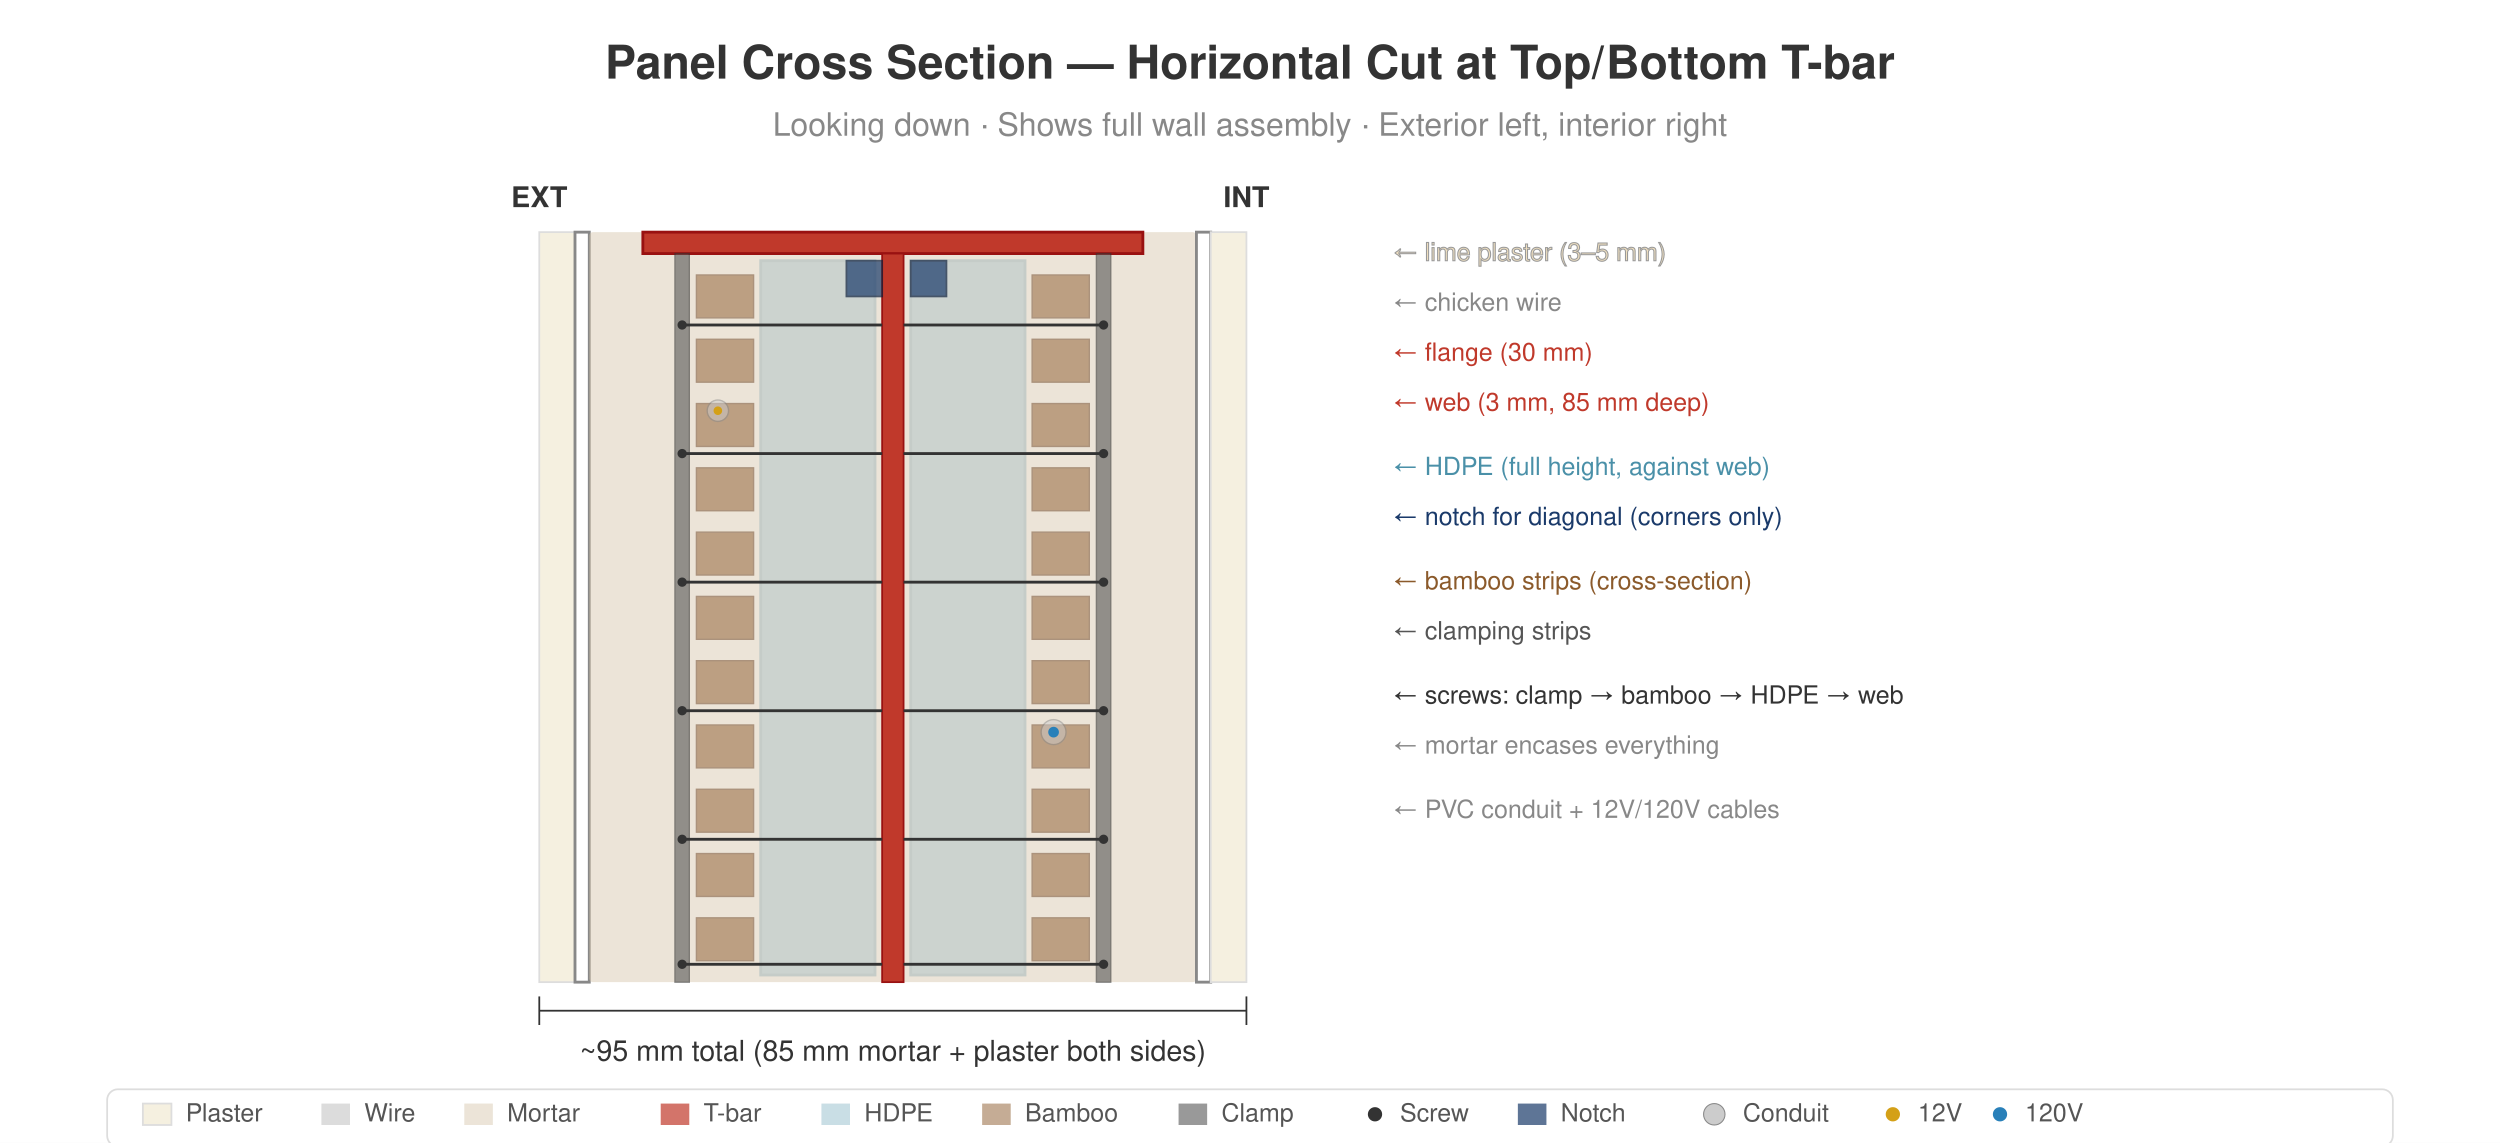
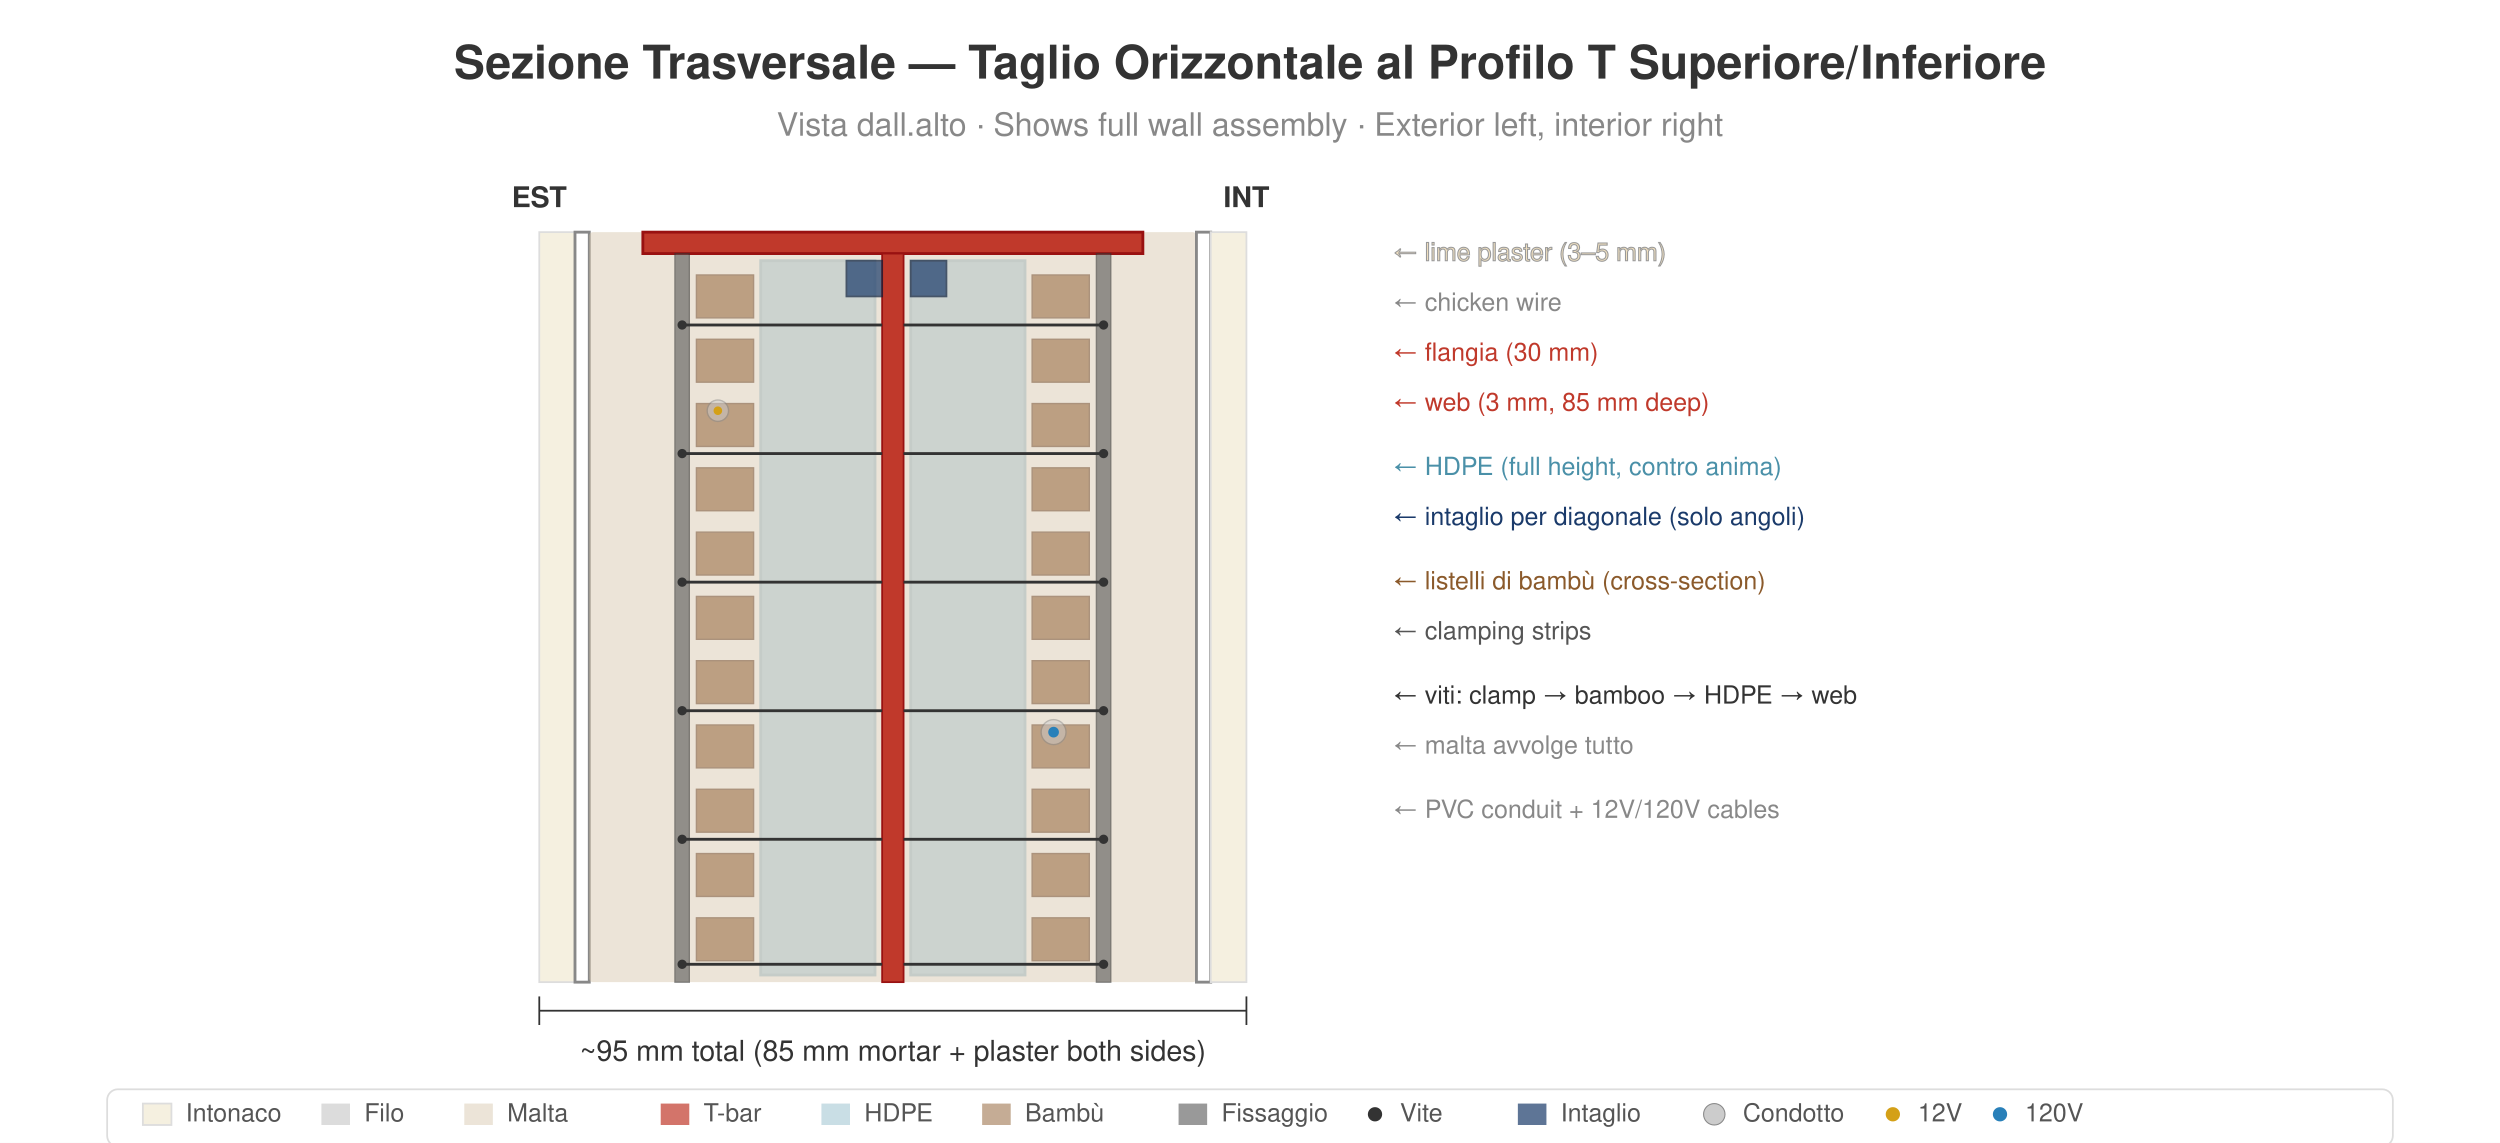
<svg xmlns="http://www.w3.org/2000/svg" viewBox="0 0 700 320" style="background:#ffffff">
  <rect width="100%" height="100%" fill="white" />
-   <text x="350" y="22" text-anchor="middle" font-size="13" fill="#333" font-weight="bold" font-family="Helvetica,Arial,sans-serif">Panel Cross Section — Horizontal Cut at Top/Bottom T-bar</text>
-   <text x="350" y="38" text-anchor="middle" font-size="9" fill="#888" font-family="Helvetica,Arial,sans-serif">Looking down · Shows full wall assembly · Exterior left, interior right</text>
-   <text x="151" y="58" text-anchor="middle" font-size="8" fill="#333" font-weight="bold" font-family="Helvetica,Arial,sans-serif">EXT</text>
+   <text x="350" y="22" text-anchor="middle" font-size="13" fill="#333" font-weight="bold" font-family="Helvetica,Arial,sans-serif">Sezione Trasversale — Taglio Orizzontale al Profilo T Superiore/Inferiore</text>
+   <text x="350" y="38" text-anchor="middle" font-size="9" fill="#888" font-family="Helvetica,Arial,sans-serif">Vista dall.alto · Shows full wall assembly · Exterior left, interior right</text>
+   <text x="151" y="58" text-anchor="middle" font-size="8" fill="#333" font-weight="bold" font-family="Helvetica,Arial,sans-serif">EST</text>
  <text x="349" y="58" text-anchor="middle" font-size="8" fill="#333" font-weight="bold" font-family="Helvetica,Arial,sans-serif">INT</text>
  <g transform="translate(0, 65)">
    <rect x="151" y="0" width="10" height="210" fill="#f5f0e0" stroke="#ddd" stroke-width="0.5" />
    <rect x="161" y="0" width="4" height="210" fill="none" stroke="#888" stroke-width="0.8" />
    <rect x="165" y="0" width="170" height="210" fill="#d4c4a8" opacity="0.45" rx="1" />
    <rect x="180" y="0" width="140" height="6" fill="#c0392b" stroke="#911" stroke-width="0.8" />
    <rect x="247" y="6" width="6" height="204" fill="#c0392b" stroke="#911" stroke-width="0.5" />
    <rect x="213" y="8" width="32" height="200" fill="#4a90a8" opacity="0.2" stroke="#2a7088" stroke-width="0.8" />
    <rect x="255" y="8" width="32" height="200" fill="#4a90a8" opacity="0.2" stroke="#2a7088" stroke-width="0.8" />
    <rect x="237" y="8" width="10" height="10" fill="#1a3a6a" opacity="0.7" stroke="#0d1f3c" stroke-width="0.5" />
    <rect x="255" y="8" width="10" height="10" fill="#1a3a6a" opacity="0.7" stroke="#0d1f3c" stroke-width="0.5" />
    <g fill="#8B5A2B" opacity="0.5" stroke="#6a4020" stroke-width="0.4">
      <rect x="195" y="12" width="16" height="12" />
      <rect x="195" y="30" width="16" height="12" />
      <rect x="195" y="48" width="16" height="12" />
      <rect x="195" y="66" width="16" height="12" />
      <rect x="195" y="84" width="16" height="12" />
      <rect x="195" y="102" width="16" height="12" />
      <rect x="195" y="120" width="16" height="12" />
      <rect x="195" y="138" width="16" height="12" />
      <rect x="195" y="156" width="16" height="12" />
      <rect x="195" y="174" width="16" height="12" />
      <rect x="195" y="192" width="16" height="12" />
      <rect x="289" y="12" width="16" height="12" />
      <rect x="289" y="30" width="16" height="12" />
      <rect x="289" y="48" width="16" height="12" />
      <rect x="289" y="66" width="16" height="12" />
      <rect x="289" y="84" width="16" height="12" />
      <rect x="289" y="102" width="16" height="12" />
      <rect x="289" y="120" width="16" height="12" />
      <rect x="289" y="138" width="16" height="12" />
      <rect x="289" y="156" width="16" height="12" />
      <rect x="289" y="174" width="16" height="12" />
      <rect x="289" y="192" width="16" height="12" />
    </g>
    <rect x="189" y="6" width="4" height="204" fill="#555" opacity="0.6" stroke="#333" stroke-width="0.4" />
    <rect x="307" y="6" width="4" height="204" fill="#555" opacity="0.6" stroke="#333" stroke-width="0.4" />
    <g stroke="#333" stroke-width="0.8">
      <line x1="191" y1="26" x2="247" y2="26" />
      <line x1="191" y1="62" x2="247" y2="62" />
      <line x1="191" y1="98" x2="247" y2="98" />
      <line x1="191" y1="134" x2="247" y2="134" />
      <line x1="191" y1="170" x2="247" y2="170" />
      <line x1="191" y1="205" x2="247" y2="205" />
    </g>
    <g fill="#333">
      <circle cx="191" cy="26" r="1.3" />
      <circle cx="191" cy="62" r="1.3" />
      <circle cx="191" cy="98" r="1.3" />
      <circle cx="191" cy="134" r="1.3" />
      <circle cx="191" cy="170" r="1.3" />
      <circle cx="191" cy="205" r="1.3" />
    </g>
    <g stroke="#333" stroke-width="0.8">
      <line x1="309" y1="26" x2="253" y2="26" />
      <line x1="309" y1="62" x2="253" y2="62" />
      <line x1="309" y1="98" x2="253" y2="98" />
      <line x1="309" y1="134" x2="253" y2="134" />
      <line x1="309" y1="170" x2="253" y2="170" />
      <line x1="309" y1="205" x2="253" y2="205" />
    </g>
    <g fill="#333">
      <circle cx="309" cy="26" r="1.3" />
      <circle cx="309" cy="62" r="1.3" />
      <circle cx="309" cy="98" r="1.3" />
      <circle cx="309" cy="134" r="1.3" />
      <circle cx="309" cy="170" r="1.3" />
      <circle cx="309" cy="205" r="1.3" />
    </g>
    <rect x="335" y="0" width="4" height="210" fill="none" stroke="#888" stroke-width="0.8" />
    <rect x="339" y="0" width="10" height="210" fill="#f5f0e0" stroke="#ddd" stroke-width="0.5" />
    <circle cx="201" cy="50" r="3" fill="#ccc" opacity="0.5" stroke="#888" stroke-width="0.4" />
    <circle cx="201" cy="50" r="1.2" fill="#d4a017" />
    <circle cx="295" cy="140" r="3.5" fill="#ccc" opacity="0.5" stroke="#888" stroke-width="0.4" />
    <circle cx="295" cy="140" r="1.5" fill="#2980b9" />
  </g>
  <g font-family="Helvetica,Arial,sans-serif">
    <text x="390" y="73" font-size="7" fill="#f0e0c0" stroke="#999" stroke-width="0.3">← lime plaster (3–5 mm)</text>
    <text x="390" y="87" font-size="7" fill="#888">← chicken wire</text>
-     <text x="390" y="101" font-size="7" fill="#c0392b">← flange (30 mm)</text>
+     <text x="390" y="101" font-size="7" fill="#c0392b">← flangia (30 mm)</text>
    <text x="390" y="115" font-size="7" fill="#c0392b">← web (3 mm, 85 mm deep)</text>
-     <text x="390" y="133" font-size="7" fill="#4a90a8">← HDPE (full height, against web)</text>
-     <text x="390" y="147" font-size="7" fill="#1a3a6a">← notch for diagonal (corners only)</text>
-     <text x="390" y="165" font-size="7" fill="#8B5A2B">← bamboo strips (cross-section)</text>
+     <text x="390" y="133" font-size="7" fill="#4a90a8">← HDPE (full height, contro anima)</text>
+     <text x="390" y="147" font-size="7" fill="#1a3a6a">← intaglio per diagonale (solo angoli)</text>
+     <text x="390" y="165" font-size="7" fill="#8B5A2B">← listelli di bambù (cross-section)</text>
    <text x="390" y="179" font-size="7" fill="#555">← clamping strips</text>
-     <text x="390" y="197" font-size="7" fill="#333">← screws: clamp → bamboo → HDPE → web</text>
-     <text x="390" y="211" font-size="7" fill="#888">← mortar encases everything</text>
+     <text x="390" y="197" font-size="7" fill="#333">← viti: clamp → bamboo → HDPE → web</text>
+     <text x="390" y="211" font-size="7" fill="#888">← malta avvolge tutto</text>
    <text x="390" y="229" font-size="7" fill="#888">← PVC conduit + 12V/120V cables</text>
  </g>
  <line x1="151" y1="283" x2="349" y2="283" stroke="#333" stroke-width="0.5" />
  <line x1="151" y1="279" x2="151" y2="287" stroke="#333" stroke-width="0.5" />
  <line x1="349" y1="279" x2="349" y2="287" stroke="#333" stroke-width="0.5" />
  <text x="250" y="297" text-anchor="middle" font-size="8" fill="#333" font-family="Helvetica,Arial,sans-serif">~95 mm total (85 mm mortar + plaster both sides)</text>
  <g transform="translate(30, 305)" font-family="Helvetica,Arial,sans-serif" font-size="7" fill="#555">
    <rect x="0" y="0" width="640" height="16" fill="white" stroke="#ddd" stroke-width="0.5" rx="3" />
    <rect x="10" y="4" width="8" height="6" fill="#f5f0e0" stroke="#ddd" stroke-width="0.5" />
-     <text x="22" y="9">Plaster</text>
+     <text x="22" y="9">Intonaco</text>
    <rect x="60" y="4" width="8" height="6" fill="#888" opacity="0.3" />
-     <text x="72" y="9">Wire</text>
+     <text x="72" y="9">Filo</text>
    <rect x="100" y="4" width="8" height="6" fill="#d4c4a8" opacity="0.45" />
-     <text x="112" y="9">Mortar</text>
+     <text x="112" y="9">Malta</text>
    <rect x="155" y="4" width="8" height="6" fill="#c0392b" opacity="0.7" />
    <text x="167" y="9">T-bar</text>
    <rect x="200" y="4" width="8" height="6" fill="#4a90a8" opacity="0.3" />
    <text x="212" y="9">HDPE</text>
    <rect x="245" y="4" width="8" height="6" fill="#8B5A2B" opacity="0.5" />
-     <text x="257" y="9">Bamboo</text>
+     <text x="257" y="9">Bambù</text>
    <rect x="300" y="4" width="8" height="6" fill="#555" opacity="0.6" />
-     <text x="312" y="9">Clamp</text>
+     <text x="312" y="9">Fissaggio</text>
    <circle cx="355" cy="7" r="2" fill="#333" />
-     <text x="362" y="9">Screw</text>
+     <text x="362" y="9">Vite</text>
    <rect x="395" y="4" width="8" height="6" fill="#1a3a6a" opacity="0.7" />
-     <text x="407" y="9">Notch</text>
+     <text x="407" y="9">Intaglio</text>
    <circle cx="450" cy="7" r="3" fill="#ccc" stroke="#888" stroke-width="0.3" />
-     <text x="458" y="9">Conduit</text>
+     <text x="458" y="9">Condotto</text>
    <circle cx="500" cy="7" r="2" fill="#d4a017" />
    <text x="507" y="9">12V</text>
    <circle cx="530" cy="7" r="2" fill="#2980b9" />
    <text x="537" y="9">120V</text>
  </g>
</svg>
